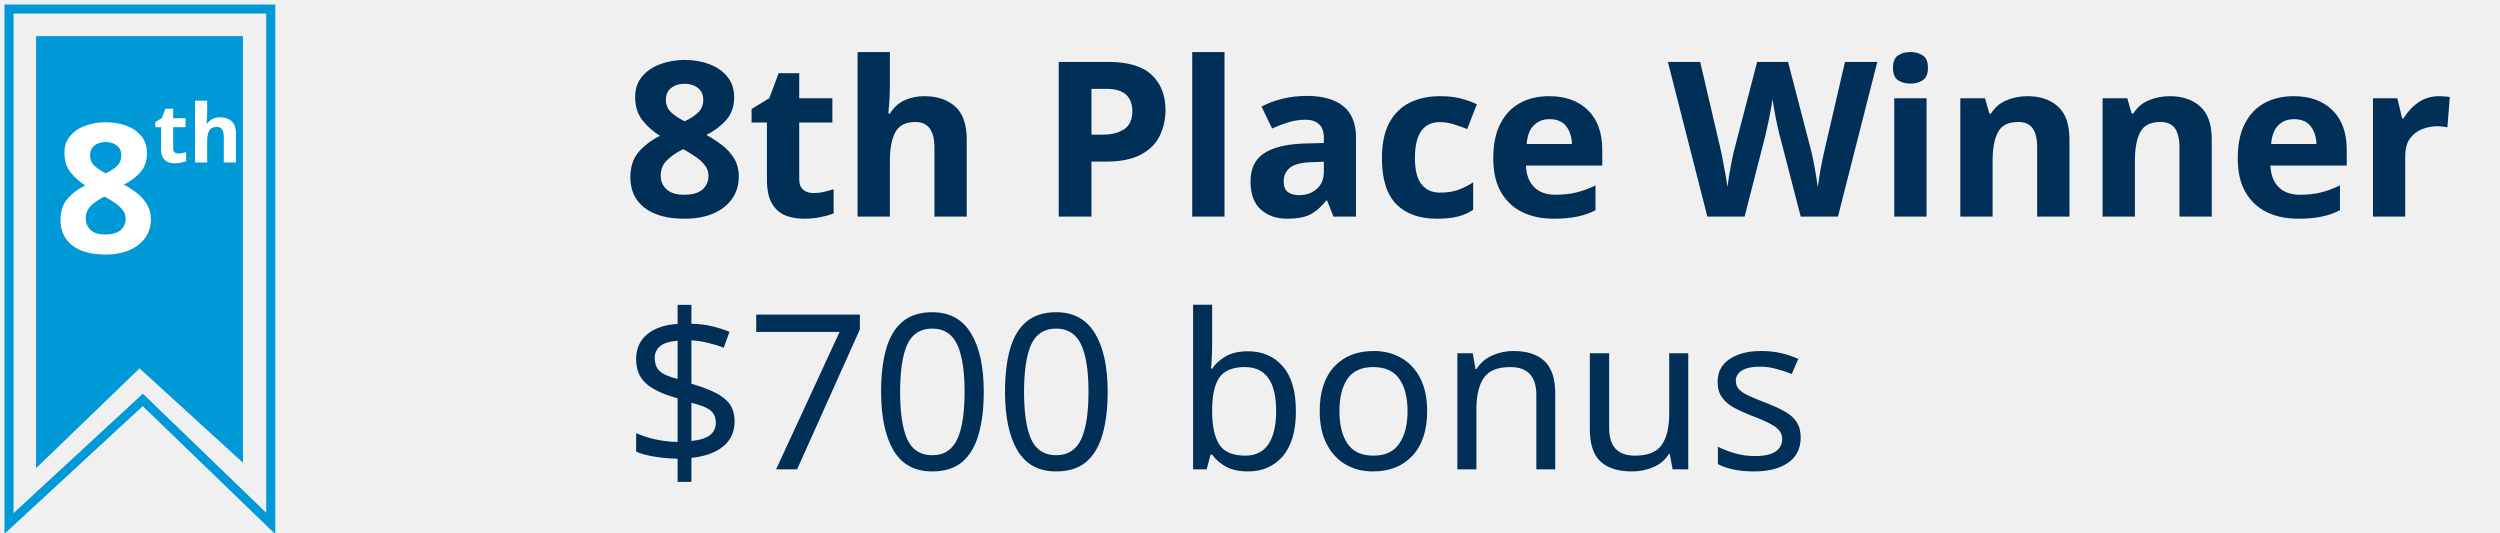
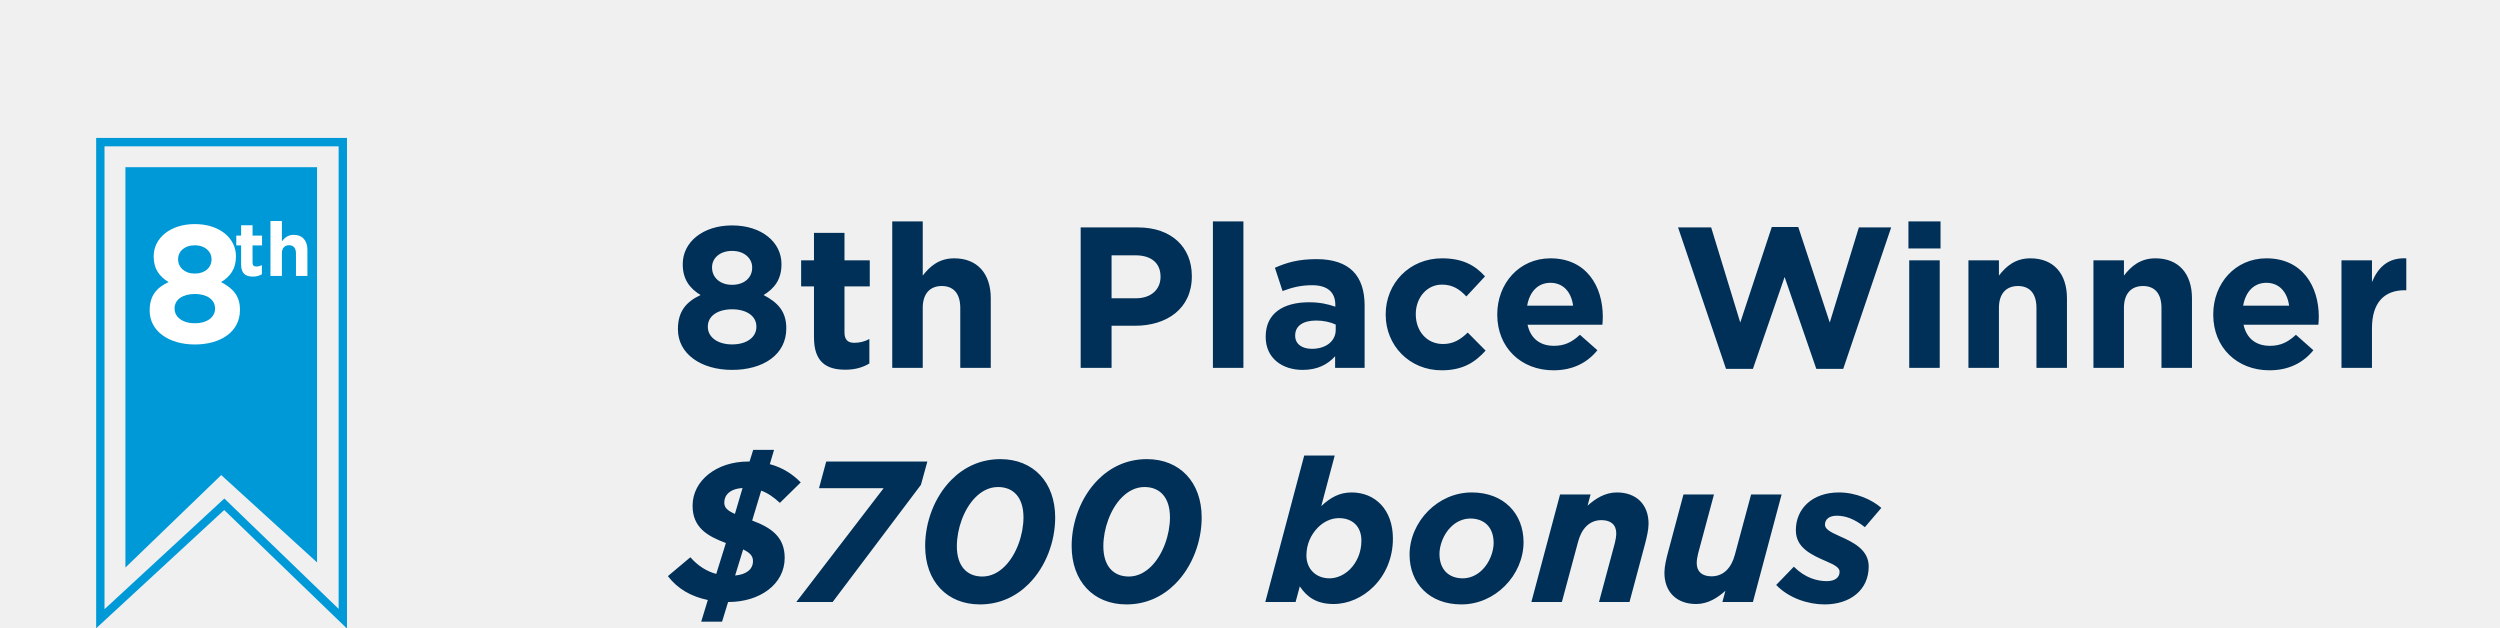
- <svg xmlns="http://www.w3.org/2000/svg" width="277px" height="59px" viewBox="0 0 277 59" version="1.1">
+ <svg xmlns="http://www.w3.org/2000/svg" width="299px" height="75px" viewBox="0 0 299 75" version="1.1">
  <defs />
-   <g id="MockUp" stroke="none" stroke-width="1" fill="none" fill-rule="evenodd">
-     <g id="Desktop-HD-Revised1116" transform="translate(-801, -4243)">
-       <g id="8th" transform="translate(790, 4227)">
-         <g id="Group" stroke-width="1" fill-rule="evenodd" transform="translate(12, 17)">
-           <polygon id="Path-4-Copy" fill="#0099D8" points="25.919 3 25.919 50.265 14.46 39.817 3 50.875 3 3" />
-           <polygon id="Path-3-Copy" stroke="#0099D8" points="0 0 0 57 14.822 43.31 29 57 29 0" />
-           <text id="th" font-family="Gotham-Bold, Gotham" font-size="9" font-weight="bold" fill="#FFFFFF">
-             <tspan x="16" y="17">th</tspan>
-           </text>
-           <text id="8" font-family="Gotham-Bold, Gotham" font-size="20" font-weight="bold" fill="#FFFFFF">
-             <tspan x="5" y="27">8</tspan>
-           </text>
-         </g>
-         <text id="8th-Place-Winner-$70" font-family="Gotham-Bold, Gotham" font-size="24" font-weight="bold" line-spacing="28" fill="#003057">
-           <tspan x="80" y="40">8th Place Winner</tspan>
-           <tspan x="80" y="68" font-family="Gotham-Book, Gotham" font-weight="300">$700 bonus</tspan>
-         </text>
+   <g id="Symbols" stroke="none" stroke-width="1" fill="none" fill-rule="evenodd">
+     <g id="8th">
+       <g id="Group" transform="translate(12, 17)">
+         <polygon id="Path-4-Copy" fill="#0099D8" points="25.919 3 25.919 50.265 14.46 39.817 3 50.875 3 3" />
+         <polygon id="Path-3-Copy" stroke="#0099D8" points="0 0 0 57 14.822 43.31 29 57 29 0" />
+         <path d="M18.241,16.081 C18.7,16.081 19.033,15.973 19.321,15.802 L19.321,14.704 C19.123,14.812 18.898,14.875 18.646,14.875 C18.34,14.875 18.205,14.722 18.205,14.407 L18.205,12.346 L19.339,12.346 L19.339,11.176 L18.205,11.176 L18.205,9.943 L16.837,9.943 L16.837,11.176 L16.261,11.176 L16.261,12.346 L16.837,12.346 L16.837,14.632 C16.837,15.748 17.404,16.081 18.241,16.081 Z M20.347,16 L21.715,16 L21.715,13.309 C21.715,12.661 22.048,12.328 22.57,12.328 C23.092,12.328 23.398,12.661 23.398,13.309 L23.398,16 L24.766,16 L24.766,12.877 C24.766,11.77 24.163,11.086 23.128,11.086 C22.435,11.086 22.03,11.455 21.715,11.86 L21.715,9.43 L20.347,9.43 L20.347,16 Z" id="th" fill="#FFFFFF" />
+         <path d="M11.3,24.2 C8.2,24.2 5.9,22.6 5.9,20.16 L5.9,20.12 C5.9,18.42 6.68,17.42 8.16,16.74 C7.08,16.08 6.38,15.18 6.38,13.68 L6.38,13.64 C6.38,11.5 8.34,9.8 11.3,9.8 C14.26,9.8 16.22,11.48 16.22,13.64 L16.22,13.68 C16.22,15.18 15.52,16.08 14.44,16.74 C15.86,17.48 16.7,18.38 16.7,20.04 L16.7,20.08 C16.7,22.68 14.4,24.2 11.3,24.2 Z M11.3,15.72 C12.52,15.72 13.3,15 13.3,14.02 L13.3,13.98 C13.3,13.12 12.56,12.34 11.3,12.34 C10.04,12.34 9.3,13.1 9.3,13.96 L9.3,14 C9.3,14.98 10.08,15.72 11.3,15.72 Z M11.3,21.66 C12.82,21.66 13.72,20.9 13.72,19.92 L13.72,19.88 C13.72,18.8 12.7,18.16 11.3,18.16 C9.9,18.16 8.88,18.8 8.88,19.88 L8.88,19.92 C8.88,20.88 9.78,21.66 11.3,21.66 Z" id="8" fill="#FFFFFF" />
      </g>
+       <path d="M87.56,44.24 C83.84,44.24 81.08,42.32 81.08,39.392 L81.08,39.344 C81.08,37.304 82.016,36.104 83.792,35.288 C82.496,34.496 81.656,33.416 81.656,31.616 L81.656,31.568 C81.656,29 84.008,26.96 87.56,26.96 C91.112,26.96 93.464,28.976 93.464,31.568 L93.464,31.616 C93.464,33.416 92.624,34.496 91.328,35.288 C93.032,36.176 94.04,37.256 94.04,39.248 L94.04,39.296 C94.04,42.416 91.28,44.24 87.56,44.24 Z M87.56,34.064 C89.024,34.064 89.96,33.2 89.96,32.024 L89.96,31.976 C89.96,30.944 89.072,30.008 87.56,30.008 C86.048,30.008 85.16,30.92 85.16,31.952 L85.16,32 C85.16,33.176 86.096,34.064 87.56,34.064 Z M87.56,41.192 C89.384,41.192 90.464,40.28 90.464,39.104 L90.464,39.056 C90.464,37.76 89.24,36.992 87.56,36.992 C85.88,36.992 84.656,37.76 84.656,39.056 L84.656,39.104 C84.656,40.256 85.736,41.192 87.56,41.192 Z M101.096,44.216 C102.32,44.216 103.208,43.928 103.976,43.472 L103.976,40.544 C103.448,40.832 102.848,41 102.176,41 C101.36,41 101,40.592 101,39.752 L101,34.256 L104.024,34.256 L104.024,31.136 L101,31.136 L101,27.848 L97.352,27.848 L97.352,31.136 L95.816,31.136 L95.816,34.256 L97.352,34.256 L97.352,40.352 C97.352,43.328 98.864,44.216 101.096,44.216 Z M106.712,44 L110.36,44 L110.36,36.824 C110.36,35.096 111.248,34.208 112.64,34.208 C114.032,34.208 114.848,35.096 114.848,36.824 L114.848,44 L118.496,44 L118.496,35.672 C118.496,32.72 116.888,30.896 114.128,30.896 C112.28,30.896 111.2,31.88 110.36,32.96 L110.36,26.48 L106.712,26.48 L106.712,44 Z M129.248,44 L129.248,27.2 L136.112,27.2 C140.12,27.2 142.544,29.576 142.544,33.008 L142.544,33.056 C142.544,36.944 139.52,38.96 135.752,38.96 L132.944,38.96 L132.944,44 L129.248,44 Z M132.944,35.672 L135.872,35.672 C137.72,35.672 138.8,34.568 138.8,33.128 L138.8,33.08 C138.8,31.424 137.648,30.536 135.8,30.536 L132.944,30.536 L132.944,35.672 Z M145.064,44 L148.712,44 L148.712,26.48 L145.064,26.48 L145.064,44 Z M155.792,44.24 C153.368,44.24 151.376,42.848 151.376,40.304 L151.376,40.256 C151.376,37.448 153.512,36.152 156.56,36.152 C157.856,36.152 158.792,36.368 159.704,36.68 L159.704,36.464 C159.704,34.952 158.768,34.112 156.944,34.112 C155.552,34.112 154.568,34.376 153.392,34.808 L152.48,32.024 C153.896,31.4 155.288,30.992 157.472,30.992 C159.464,30.992 160.904,31.52 161.816,32.432 C162.776,33.392 163.208,34.808 163.208,36.536 L163.208,44 L159.68,44 L159.68,42.608 C158.792,43.592 157.568,44.24 155.792,44.24 Z M156.896,41.72 C158.6,41.72 159.752,40.784 159.752,39.464 L159.752,38.816 C159.128,38.528 158.312,38.336 157.424,38.336 C155.864,38.336 154.904,38.96 154.904,40.112 L154.904,40.16 C154.904,41.144 155.72,41.72 156.896,41.72 Z M172.424,44.288 C174.992,44.288 176.432,43.304 177.68,41.936 L175.544,39.776 C174.656,40.616 173.816,41.144 172.592,41.144 C170.6,41.144 169.328,39.56 169.328,37.592 L169.328,37.544 C169.328,35.648 170.624,34.04 172.448,34.04 C173.744,34.04 174.56,34.592 175.376,35.456 L177.608,33.056 C176.408,31.712 174.896,30.896 172.472,30.896 C168.536,30.896 165.728,33.92 165.728,37.592 L165.728,37.64 C165.728,41.312 168.56,44.288 172.424,44.288 Z M185.792,44.288 C181.928,44.288 179.072,41.576 179.072,37.64 L179.072,37.592 C179.072,33.92 181.688,30.896 185.432,30.896 C189.728,30.896 191.696,34.232 191.696,37.88 C191.696,38.168 191.672,38.504 191.648,38.84 L182.696,38.84 C183.056,40.496 184.208,41.36 185.84,41.36 C187.064,41.36 187.952,40.976 188.96,40.04 L191.048,41.888 C189.848,43.376 188.12,44.288 185.792,44.288 Z M182.648,36.56 L188.144,36.56 C187.928,34.928 186.968,33.824 185.432,33.824 C183.92,33.824 182.936,34.904 182.648,36.56 Z M206.432,44.12 L209.648,44.12 L213.44,33.128 L217.232,44.12 L220.448,44.12 L226.184,27.2 L222.32,27.2 L218.84,38.576 L215.072,27.152 L211.904,27.152 L208.136,38.576 L204.656,27.2 L200.696,27.2 L206.432,44.12 Z M228.248,29.72 L232.088,29.72 L232.088,26.48 L228.248,26.48 L228.248,29.72 Z M228.344,44 L231.992,44 L231.992,31.136 L228.344,31.136 L228.344,44 Z M235.424,44 L239.072,44 L239.072,36.824 C239.072,35.096 239.96,34.208 241.352,34.208 C242.744,34.208 243.56,35.096 243.56,36.824 L243.56,44 L247.208,44 L247.208,35.672 C247.208,32.72 245.6,30.896 242.84,30.896 C240.992,30.896 239.912,31.88 239.072,32.96 L239.072,31.136 L235.424,31.136 L235.424,44 Z M250.376,44 L254.024,44 L254.024,36.824 C254.024,35.096 254.912,34.208 256.304,34.208 C257.696,34.208 258.512,35.096 258.512,36.824 L258.512,44 L262.16,44 L262.16,35.672 C262.16,32.72 260.552,30.896 257.792,30.896 C255.944,30.896 254.864,31.88 254.024,32.96 L254.024,31.136 L250.376,31.136 L250.376,44 Z M271.424,44.288 C267.56,44.288 264.704,41.576 264.704,37.64 L264.704,37.592 C264.704,33.92 267.32,30.896 271.064,30.896 C275.36,30.896 277.328,34.232 277.328,37.88 C277.328,38.168 277.304,38.504 277.28,38.84 L268.328,38.84 C268.688,40.496 269.84,41.36 271.472,41.36 C272.696,41.36 273.584,40.976 274.592,40.04 L276.68,41.888 C275.48,43.376 273.752,44.288 271.424,44.288 Z M268.28,36.56 L273.776,36.56 C273.56,34.928 272.6,33.824 271.064,33.824 C269.552,33.824 268.568,34.904 268.28,36.56 Z M280.04,44 L283.688,44 L283.688,39.248 C283.688,36.176 285.176,34.712 287.6,34.712 L287.792,34.712 L287.792,30.896 C285.632,30.8 284.432,31.952 283.688,33.728 L283.688,31.136 L280.04,31.136 L280.04,44 Z M90.08,53.808 L92.576,53.808 L92.072,55.512 C93.584,55.92 94.784,56.688 95.768,57.696 L93.272,60.144 C92.552,59.472 91.832,58.968 91.04,58.68 L89.96,62.256 C92.288,63.12 93.848,64.248 93.848,66.72 C93.848,69.888 90.872,72 87.104,72 L87.08,72 L86.36,74.352 L83.864,74.352 L84.656,71.76 C82.664,71.352 81.032,70.416 79.88,68.904 L82.568,66.648 C83.456,67.656 84.488,68.328 85.664,68.64 L86.816,64.944 C84.56,64.104 82.832,63.072 82.832,60.48 C82.832,57.456 85.736,55.2 89.456,55.2 L89.648,55.2 L90.08,53.808 Z M86.624,60.096 C86.624,60.672 86.912,61.032 87.896,61.464 L88.808,58.368 C87.248,58.464 86.624,59.256 86.624,60.096 Z M90.056,67.104 C90.056,66.504 89.72,66.12 88.88,65.712 L87.92,68.832 C89.24,68.712 90.056,68.112 90.056,67.104 Z M95.24,72 L105.68,58.392 L97.952,58.392 L98.816,55.2 L110.912,55.2 L110.144,57.984 L99.584,72 L95.24,72 Z M119.648,54.912 C123.584,54.912 126.2,57.672 126.2,61.896 C126.2,64.752 125.096,67.776 123.032,69.84 C121.544,71.328 119.576,72.288 117.2,72.288 C113.264,72.288 110.648,69.528 110.648,65.304 C110.648,62.448 111.752,59.424 113.816,57.36 C115.304,55.872 117.272,54.912 119.648,54.912 Z M117.488,68.952 C118.52,68.952 119.432,68.472 120.176,67.728 C121.592,66.312 122.408,63.912 122.408,61.872 C122.408,59.496 121.208,58.248 119.36,58.248 C118.328,58.248 117.416,58.728 116.672,59.472 C115.256,60.888 114.44,63.288 114.44,65.328 C114.44,67.704 115.64,68.952 117.488,68.952 Z M137.168,54.912 C141.104,54.912 143.72,57.672 143.72,61.896 C143.72,64.752 142.616,67.776 140.552,69.84 C139.064,71.328 137.096,72.288 134.72,72.288 C130.784,72.288 128.168,69.528 128.168,65.304 C128.168,62.448 129.272,59.424 131.336,57.36 C132.824,55.872 134.792,54.912 137.168,54.912 Z M135.008,68.952 C136.04,68.952 136.952,68.472 137.696,67.728 C139.112,66.312 139.928,63.912 139.928,61.872 C139.928,59.496 138.728,58.248 136.88,58.248 C135.848,58.248 134.936,58.728 134.192,59.472 C132.776,60.888 131.96,63.288 131.96,65.328 C131.96,67.704 133.16,68.952 135.008,68.952 Z M159.488,72.24 C157.472,72.24 156.296,71.4 155.456,70.128 L154.952,72 L151.328,72 L155.984,54.48 L159.632,54.48 L158.024,60.528 C159.128,59.496 160.208,58.896 161.648,58.896 C164.456,58.896 166.592,60.936 166.592,64.416 C166.592,66.768 165.68,68.76 164.288,70.152 C162.968,71.472 161.24,72.24 159.488,72.24 Z M159.008,69.168 C159.896,69.168 160.784,68.76 161.456,68.088 C162.272,67.272 162.824,66.072 162.824,64.656 C162.824,62.976 161.768,61.968 160.136,61.968 C159.224,61.968 158.336,62.376 157.64,63.072 C156.776,63.936 156.248,65.112 156.248,66.432 C156.248,68.064 157.4,69.168 159.008,69.168 Z M176.024,58.896 C179.84,58.896 182.216,61.416 182.216,64.848 C182.216,66.792 181.376,68.688 179.984,70.08 C178.64,71.424 176.816,72.288 174.776,72.288 C170.96,72.288 168.584,69.768 168.584,66.336 C168.584,64.392 169.424,62.496 170.816,61.104 C172.16,59.76 173.984,58.896 176.024,58.896 Z M174.944,69.168 C175.856,69.168 176.672,68.76 177.272,68.16 C178.16,67.296 178.64,65.952 178.64,64.944 C178.64,63.048 177.512,62.016 175.856,62.016 C174.944,62.016 174.128,62.424 173.528,63.024 C172.64,63.888 172.16,65.232 172.16,66.24 C172.16,68.136 173.288,69.168 174.944,69.168 Z M183.152,72 L186.8,72 L188.744,64.776 C189.152,63.24 190.088,62.208 191.528,62.208 C192.656,62.208 193.304,62.76 193.304,63.792 C193.304,64.104 193.232,64.584 193.136,64.944 L191.24,72 L194.888,72 L196.736,65.088 C196.952,64.272 197.168,63.36 197.168,62.64 C197.168,60.312 195.68,58.896 193.376,58.896 C191.936,58.896 190.784,59.664 189.872,60.48 L190.232,59.136 L186.584,59.136 L183.152,72 Z M202.856,72.24 C200.552,72.24 199.064,70.824 199.064,68.496 C199.064,67.776 199.28,66.864 199.496,66.048 L201.344,59.136 L204.992,59.136 L203.096,66.192 C203,66.552 202.928,67.032 202.928,67.344 C202.928,68.376 203.576,68.928 204.704,68.928 C206.144,68.928 207.08,67.896 207.488,66.36 L209.432,59.136 L213.08,59.136 L209.648,72 L206,72 L206.36,70.656 C205.448,71.472 204.296,72.24 202.856,72.24 Z M218.216,72.288 C216.272,72.288 213.944,71.544 212.432,69.96 L214.544,67.776 C215.888,69.12 217.328,69.504 218.48,69.504 C219.44,69.504 220.016,69.096 220.016,68.376 C220.016,67.896 219.416,67.56 218.528,67.176 C216.512,66.312 214.784,65.472 214.784,63.408 C214.784,60.84 216.752,58.896 219.944,58.896 C222.032,58.896 223.952,59.808 225.008,60.744 L223.04,63.048 C221.792,62.064 220.736,61.68 219.68,61.68 C218.792,61.68 218.264,62.088 218.264,62.76 C218.264,63.264 218.888,63.624 219.968,64.104 C221.648,64.848 223.496,65.736 223.496,67.752 C223.496,70.56 221.288,72.288 218.216,72.288 Z" id="8th-Place-Winner-$70" fill="#003057" />
    </g>
  </g>
</svg>
